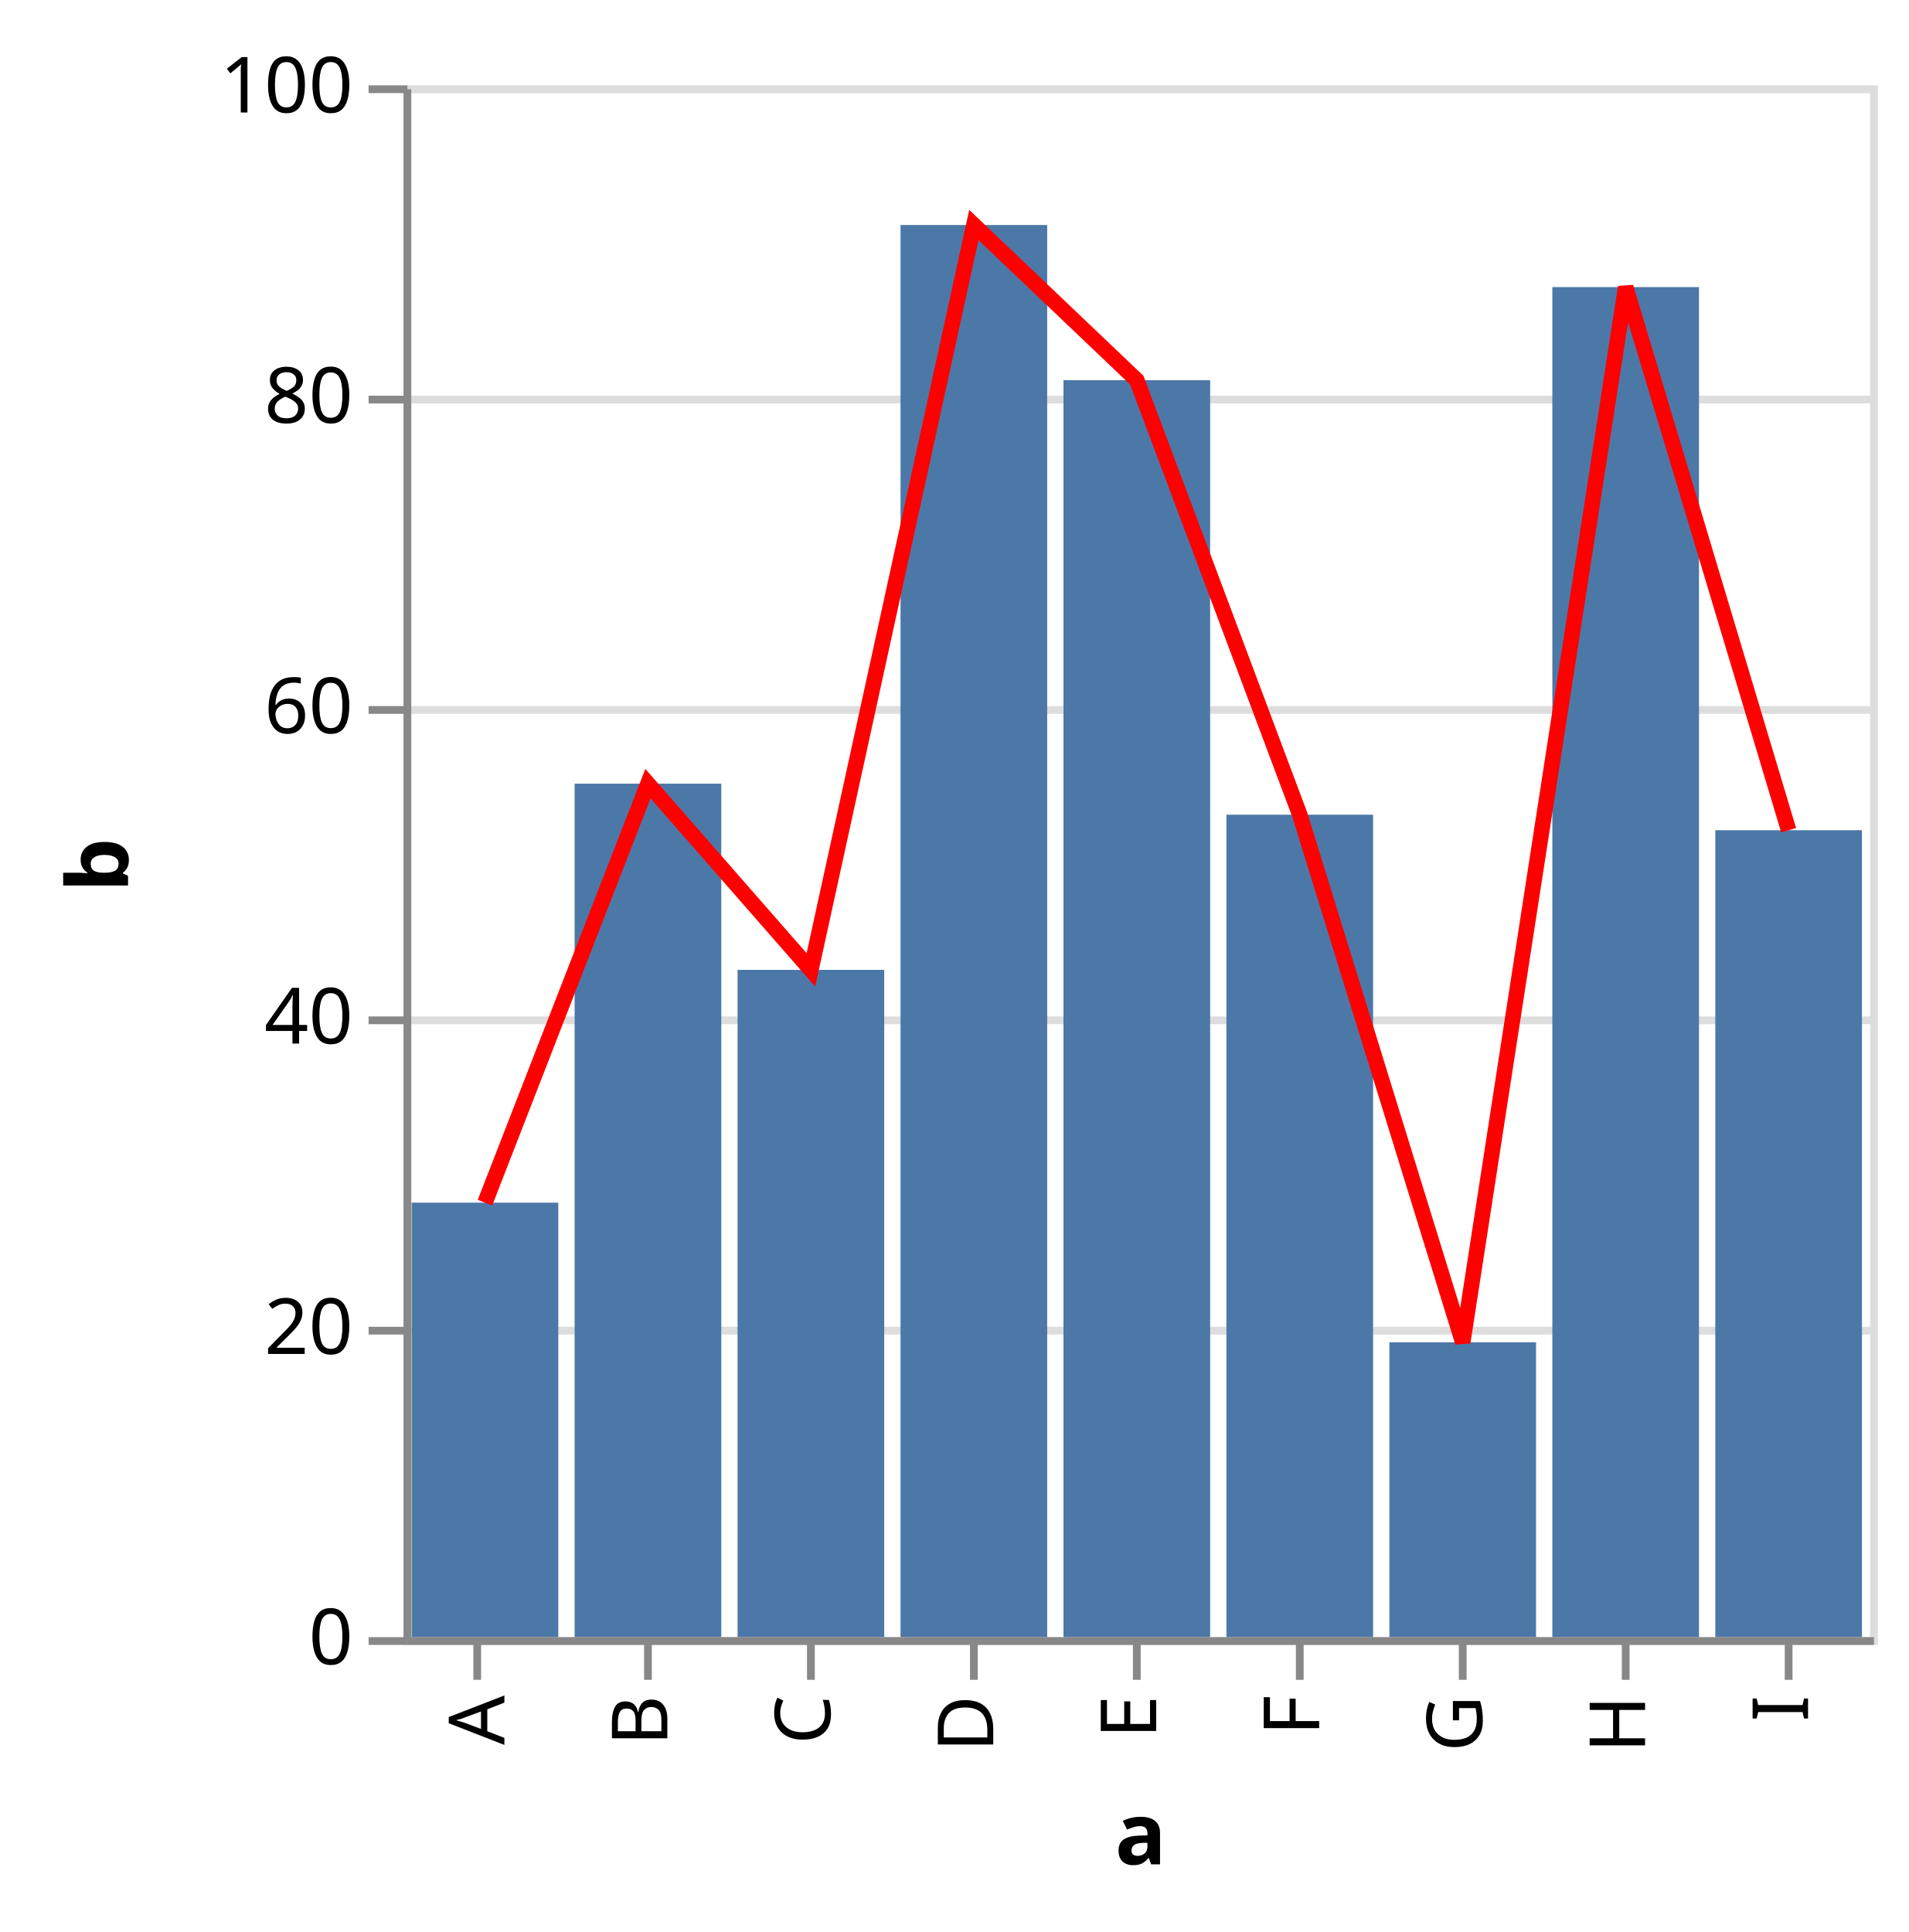
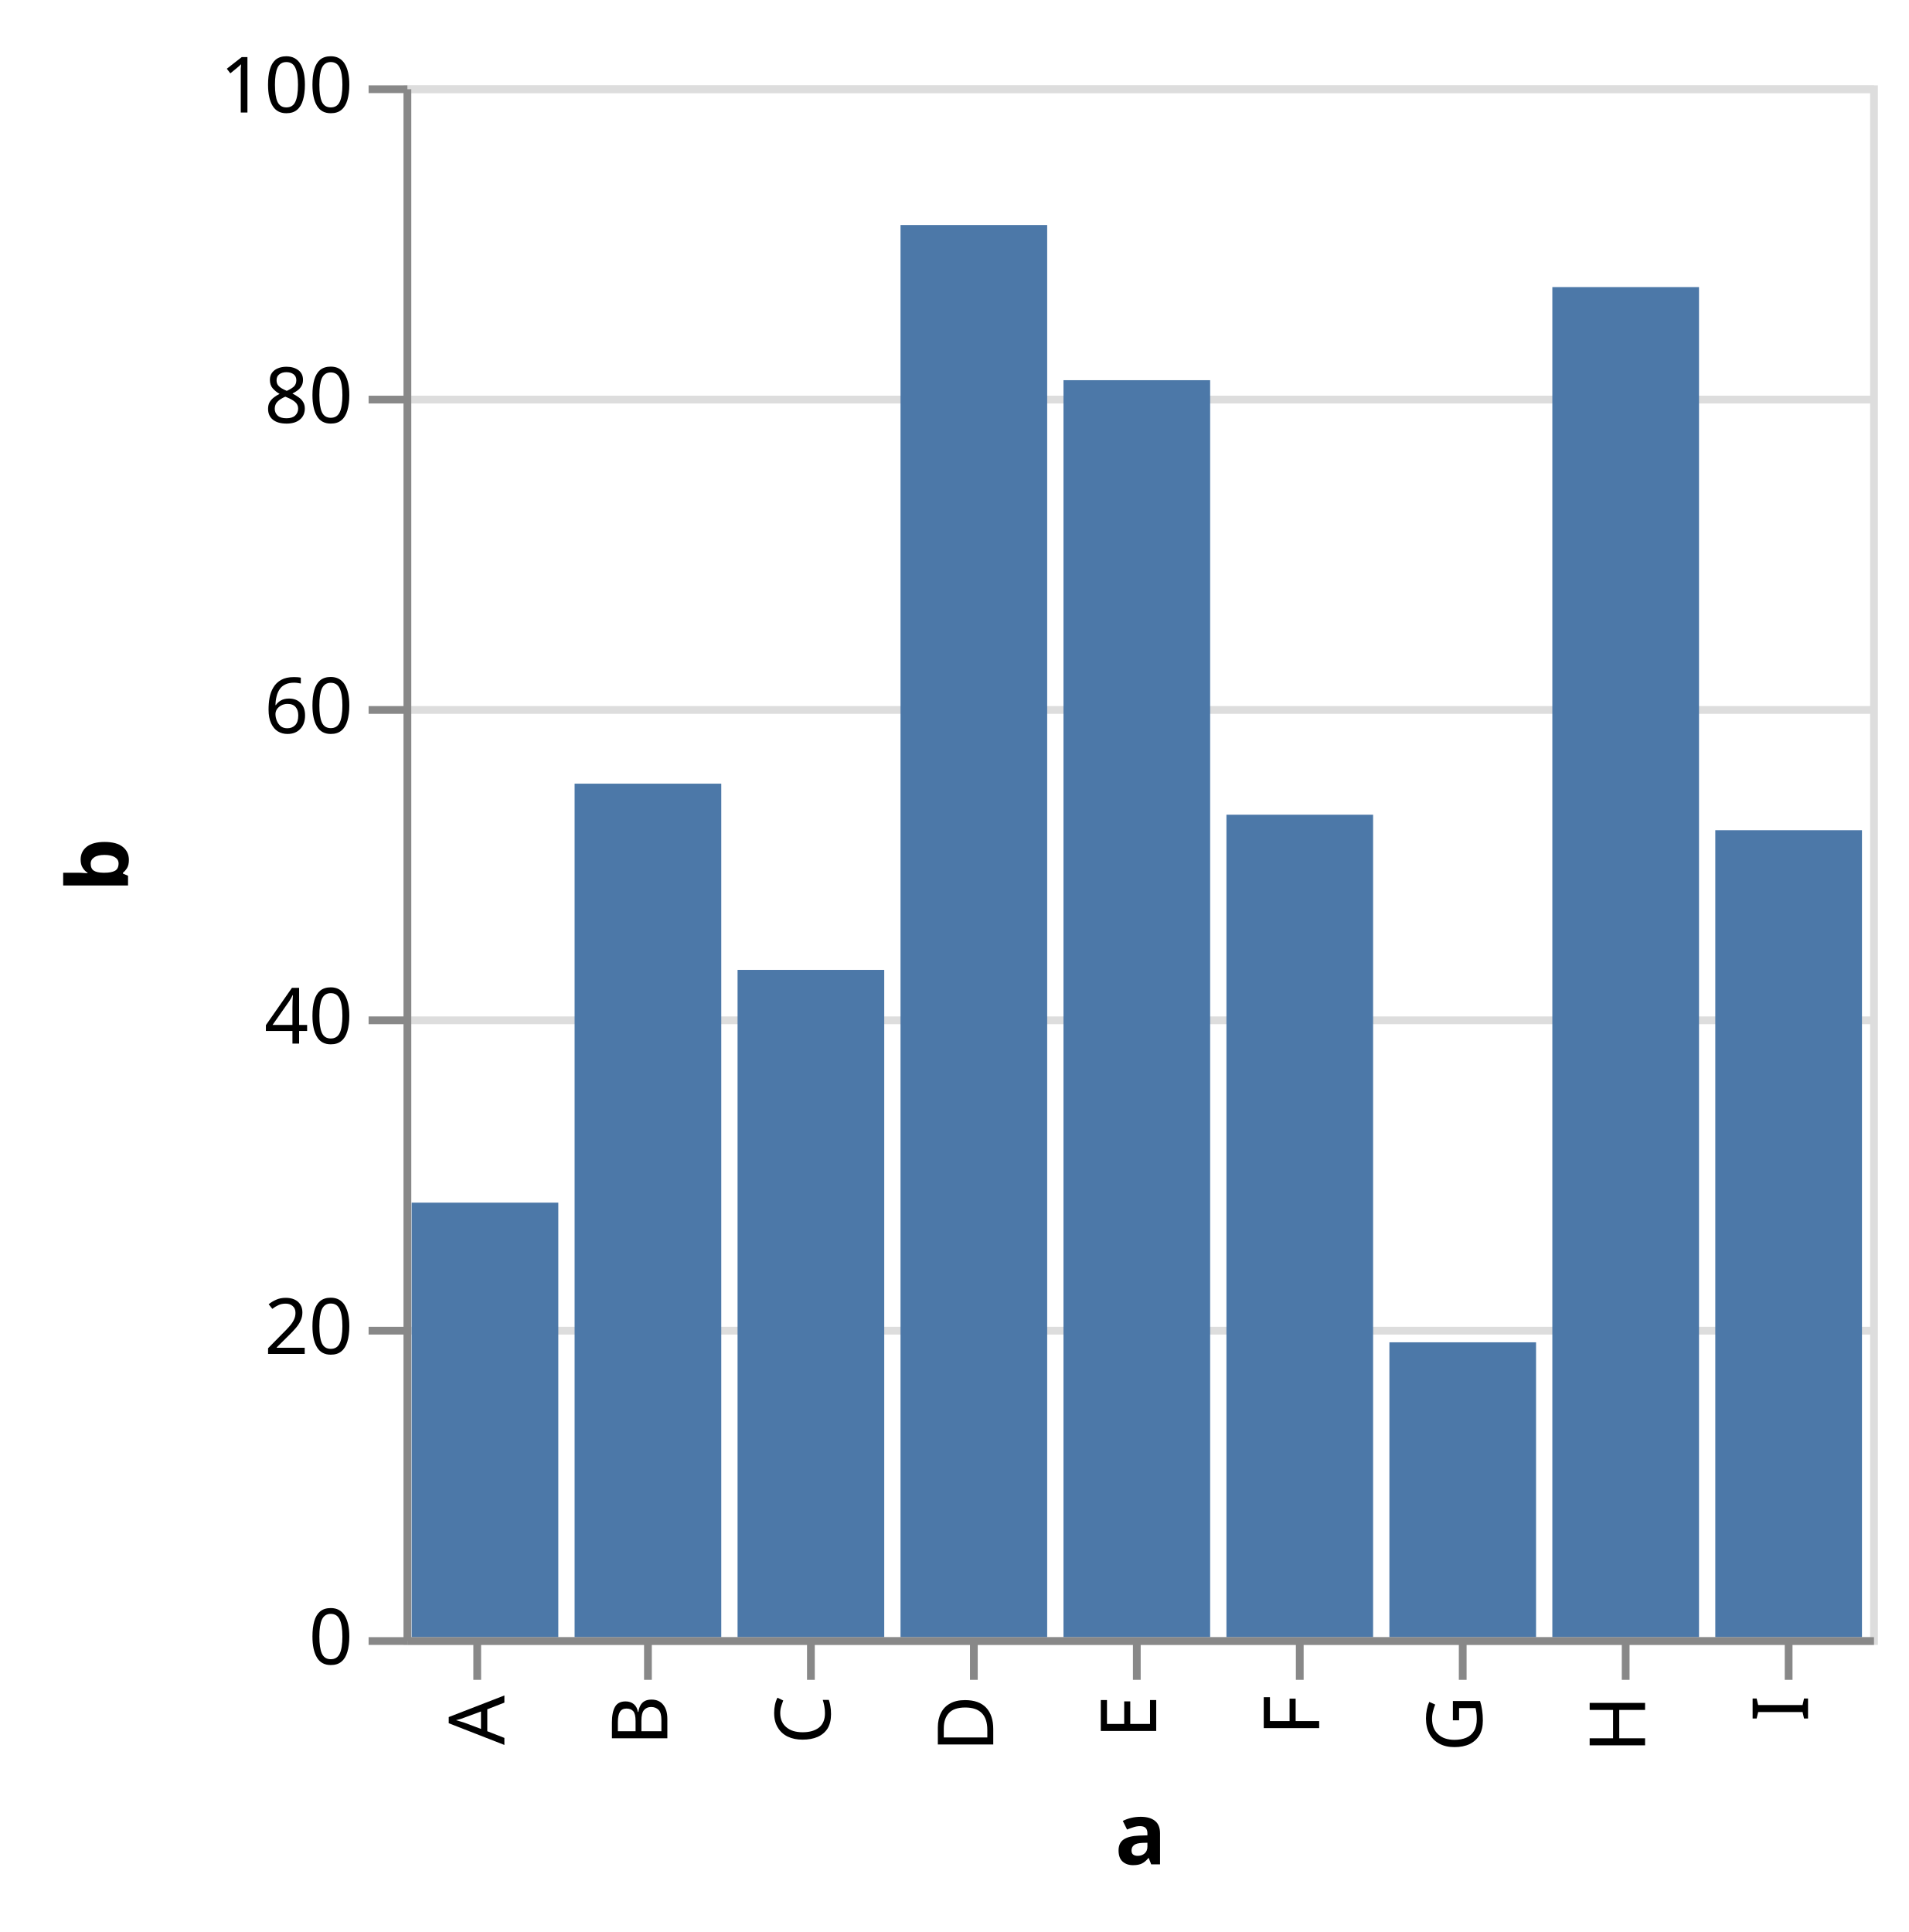
<svg xmlns="http://www.w3.org/2000/svg" class="marks" width="246" height="249" viewBox="0 0 246 249" version="1.1">
  <g transform="translate(52,11)">
    <g class="mark-group role-frame root">
      <g transform="translate(0,0)">
        <path class="background" d="M0.5,0.5h189v200h-189Z" style="fill: none; stroke: #ddd;" />
        <g>
          <g class="mark-group role-axis">
            <g transform="translate(0.5,0.5)">
              <path class="background" d="M0,0h0v0h0Z" style="pointer-events: none; fill: none;" />
              <g>
                <g class="mark-rule role-axis-grid" style="pointer-events: none;">
                  <line transform="translate(0,200)" x2="189" y2="0" style="fill: none; stroke: #ddd; stroke-width: 1; opacity: 1;" />
                  <line transform="translate(0,160)" x2="189" y2="0" style="fill: none; stroke: #ddd; stroke-width: 1; opacity: 1;" />
                  <line transform="translate(0,120)" x2="189" y2="0" style="fill: none; stroke: #ddd; stroke-width: 1; opacity: 1;" />
                  <line transform="translate(0,80)" x2="189" y2="0" style="fill: none; stroke: #ddd; stroke-width: 1; opacity: 1;" />
                  <line transform="translate(0,40)" x2="189" y2="0" style="fill: none; stroke: #ddd; stroke-width: 1; opacity: 1;" />
                  <line transform="translate(0,0)" x2="189" y2="0" style="fill: none; stroke: #ddd; stroke-width: 1; opacity: 1;" />
                </g>
              </g>
            </g>
          </g>
          <g class="mark-rect role-mark layer_0_marks">
            <path d="M1.05,144h18.9v56h-18.9Z" style="fill: #4c78a8;" />
            <path d="M22.05,90h18.9v110h-18.9Z" style="fill: #4c78a8;" />
            <path d="M43.05,114h18.9v86h-18.9Z" style="fill: #4c78a8;" />
            <path d="M64.05,18h18.9v182h-18.9Z" style="fill: #4c78a8;" />
            <path d="M85.05,38h18.9v162h-18.9Z" style="fill: #4c78a8;" />
            <path d="M106.05,94h18.9v106h-18.9Z" style="fill: #4c78a8;" />
            <path d="M127.05,162h18.9v38h-18.9Z" style="fill: #4c78a8;" />
            <path d="M148.05,26h18.9v174h-18.9Z" style="fill: #4c78a8;" />
            <path d="M169.05,96h18.9v104h-18.9Z" style="fill: #4c78a8;" />
          </g>
          <g class="mark-line role-mark layer_1_marks">
-             <path d="M178.5,96L157.5,26L136.5,162L115.5,94L94.5,38L73.5,18L52.5,114L31.5,90L10.5,144" style="fill: none; stroke: red; stroke-width: 2;" />
+             <path style="fill: none; stroke: red; stroke-width: 2;" />
          </g>
          <g class="mark-group role-axis">
            <g transform="translate(0.5,200.5)">
              <path class="background" d="M0,0h0v0h0Z" style="pointer-events: none; fill: none;" />
              <g>
                <g class="mark-rule role-axis-tick" style="pointer-events: none;">
                  <line transform="translate(9,0)" x2="0" y2="5" style="fill: none; stroke: #888; stroke-width: 1; opacity: 1;" />
                  <line transform="translate(31,0)" x2="0" y2="5" style="fill: none; stroke: #888; stroke-width: 1; opacity: 1;" />
                  <line transform="translate(52,0)" x2="0" y2="5" style="fill: none; stroke: #888; stroke-width: 1; opacity: 1;" />
                  <line transform="translate(73,0)" x2="0" y2="5" style="fill: none; stroke: #888; stroke-width: 1; opacity: 1;" />
                  <line transform="translate(94,0)" x2="0" y2="5" style="fill: none; stroke: #888; stroke-width: 1; opacity: 1;" />
                  <line transform="translate(115,0)" x2="0" y2="5" style="fill: none; stroke: #888; stroke-width: 1; opacity: 1;" />
                  <line transform="translate(136,0)" x2="0" y2="5" style="fill: none; stroke: #888; stroke-width: 1; opacity: 1;" />
                  <line transform="translate(157,0)" x2="0" y2="5" style="fill: none; stroke: #888; stroke-width: 1; opacity: 1;" />
                  <line transform="translate(178,0)" x2="0" y2="5" style="fill: none; stroke: #888; stroke-width: 1; opacity: 1;" />
                </g>
                <g class="mark-text role-axis-label" style="pointer-events: none;">
                  <text text-anchor="end" transform="translate(9.5,7) rotate(270) translate(0,3)" style="font: 10px sans-serif; fill: #000; opacity: 1;">A</text>
                  <text text-anchor="end" transform="translate(30.5,7) rotate(270) translate(0,3)" style="font: 10px sans-serif; fill: #000; opacity: 1;">B</text>
                  <text text-anchor="end" transform="translate(51.5,7) rotate(270) translate(0,3)" style="font: 10px sans-serif; fill: #000; opacity: 1;">C</text>
                  <text text-anchor="end" transform="translate(72.5,7) rotate(270) translate(0,3)" style="font: 10px sans-serif; fill: #000; opacity: 1;">D</text>
                  <text text-anchor="end" transform="translate(93.5,7) rotate(270) translate(0,3)" style="font: 10px sans-serif; fill: #000; opacity: 1;">E</text>
                  <text text-anchor="end" transform="translate(114.5,7) rotate(270) translate(0,3)" style="font: 10px sans-serif; fill: #000; opacity: 1;">F</text>
                  <text text-anchor="end" transform="translate(135.5,7) rotate(270) translate(0,3)" style="font: 10px sans-serif; fill: #000; opacity: 1;">G</text>
                  <text text-anchor="end" transform="translate(156.5,7) rotate(270) translate(0,3)" style="font: 10px sans-serif; fill: #000; opacity: 1;">H</text>
                  <text text-anchor="end" transform="translate(177.5,7) rotate(270) translate(0,3)" style="font: 10px sans-serif; fill: #000; opacity: 1;">I</text>
                </g>
                <g class="mark-rule role-axis-domain" style="pointer-events: none;">
                  <line transform="translate(0,0)" x2="189" y2="0" style="fill: none; stroke: #888; stroke-width: 1; opacity: 1;" />
                </g>
                <g class="mark-text role-axis-title" style="pointer-events: none;">
                  <text text-anchor="middle" transform="translate(94.5,28.77832)" style="font: bold 11px sans-serif; fill: #000; opacity: 1;">a</text>
                </g>
              </g>
            </g>
          </g>
          <g class="mark-group role-axis">
            <g transform="translate(0.5,0.5)">
              <path class="background" d="M0,0h0v0h0Z" style="pointer-events: none; fill: none;" />
              <g>
                <g class="mark-rule role-axis-tick" style="pointer-events: none;">
                  <line transform="translate(0,200)" x2="-5" y2="0" style="fill: none; stroke: #888; stroke-width: 1; opacity: 1;" />
                  <line transform="translate(0,160)" x2="-5" y2="0" style="fill: none; stroke: #888; stroke-width: 1; opacity: 1;" />
                  <line transform="translate(0,120)" x2="-5" y2="0" style="fill: none; stroke: #888; stroke-width: 1; opacity: 1;" />
                  <line transform="translate(0,80)" x2="-5" y2="0" style="fill: none; stroke: #888; stroke-width: 1; opacity: 1;" />
                  <line transform="translate(0,40)" x2="-5" y2="0" style="fill: none; stroke: #888; stroke-width: 1; opacity: 1;" />
                  <line transform="translate(0,0)" x2="-5" y2="0" style="fill: none; stroke: #888; stroke-width: 1; opacity: 1;" />
                </g>
                <g class="mark-text role-axis-label" style="pointer-events: none;">
                  <text text-anchor="end" transform="translate(-7,203)" style="font: 10px sans-serif; fill: #000; opacity: 1;">0</text>
                  <text text-anchor="end" transform="translate(-7,163)" style="font: 10px sans-serif; fill: #000; opacity: 1;">20</text>
                  <text text-anchor="end" transform="translate(-7,123)" style="font: 10px sans-serif; fill: #000; opacity: 1;">40</text>
                  <text text-anchor="end" transform="translate(-7,83)" style="font: 10px sans-serif; fill: #000; opacity: 1;">60</text>
                  <text text-anchor="end" transform="translate(-7,43)" style="font: 10px sans-serif; fill: #000; opacity: 1;">80</text>
                  <text text-anchor="end" transform="translate(-7,3)" style="font: 10px sans-serif; fill: #000; opacity: 1;">100</text>
                </g>
                <g class="mark-rule role-axis-domain" style="pointer-events: none;">
                  <line transform="translate(0,200)" x2="0" y2="-200" style="fill: none; stroke: #888; stroke-width: 1; opacity: 1;" />
                </g>
                <g class="mark-text role-axis-title" style="pointer-events: none;">
                  <text text-anchor="middle" transform="translate(-34,100) rotate(-90) translate(0,-2)" style="font: bold 11px sans-serif; fill: #000; opacity: 1;">b</text>
                </g>
              </g>
            </g>
          </g>
        </g>
      </g>
    </g>
  </g>
</svg>
